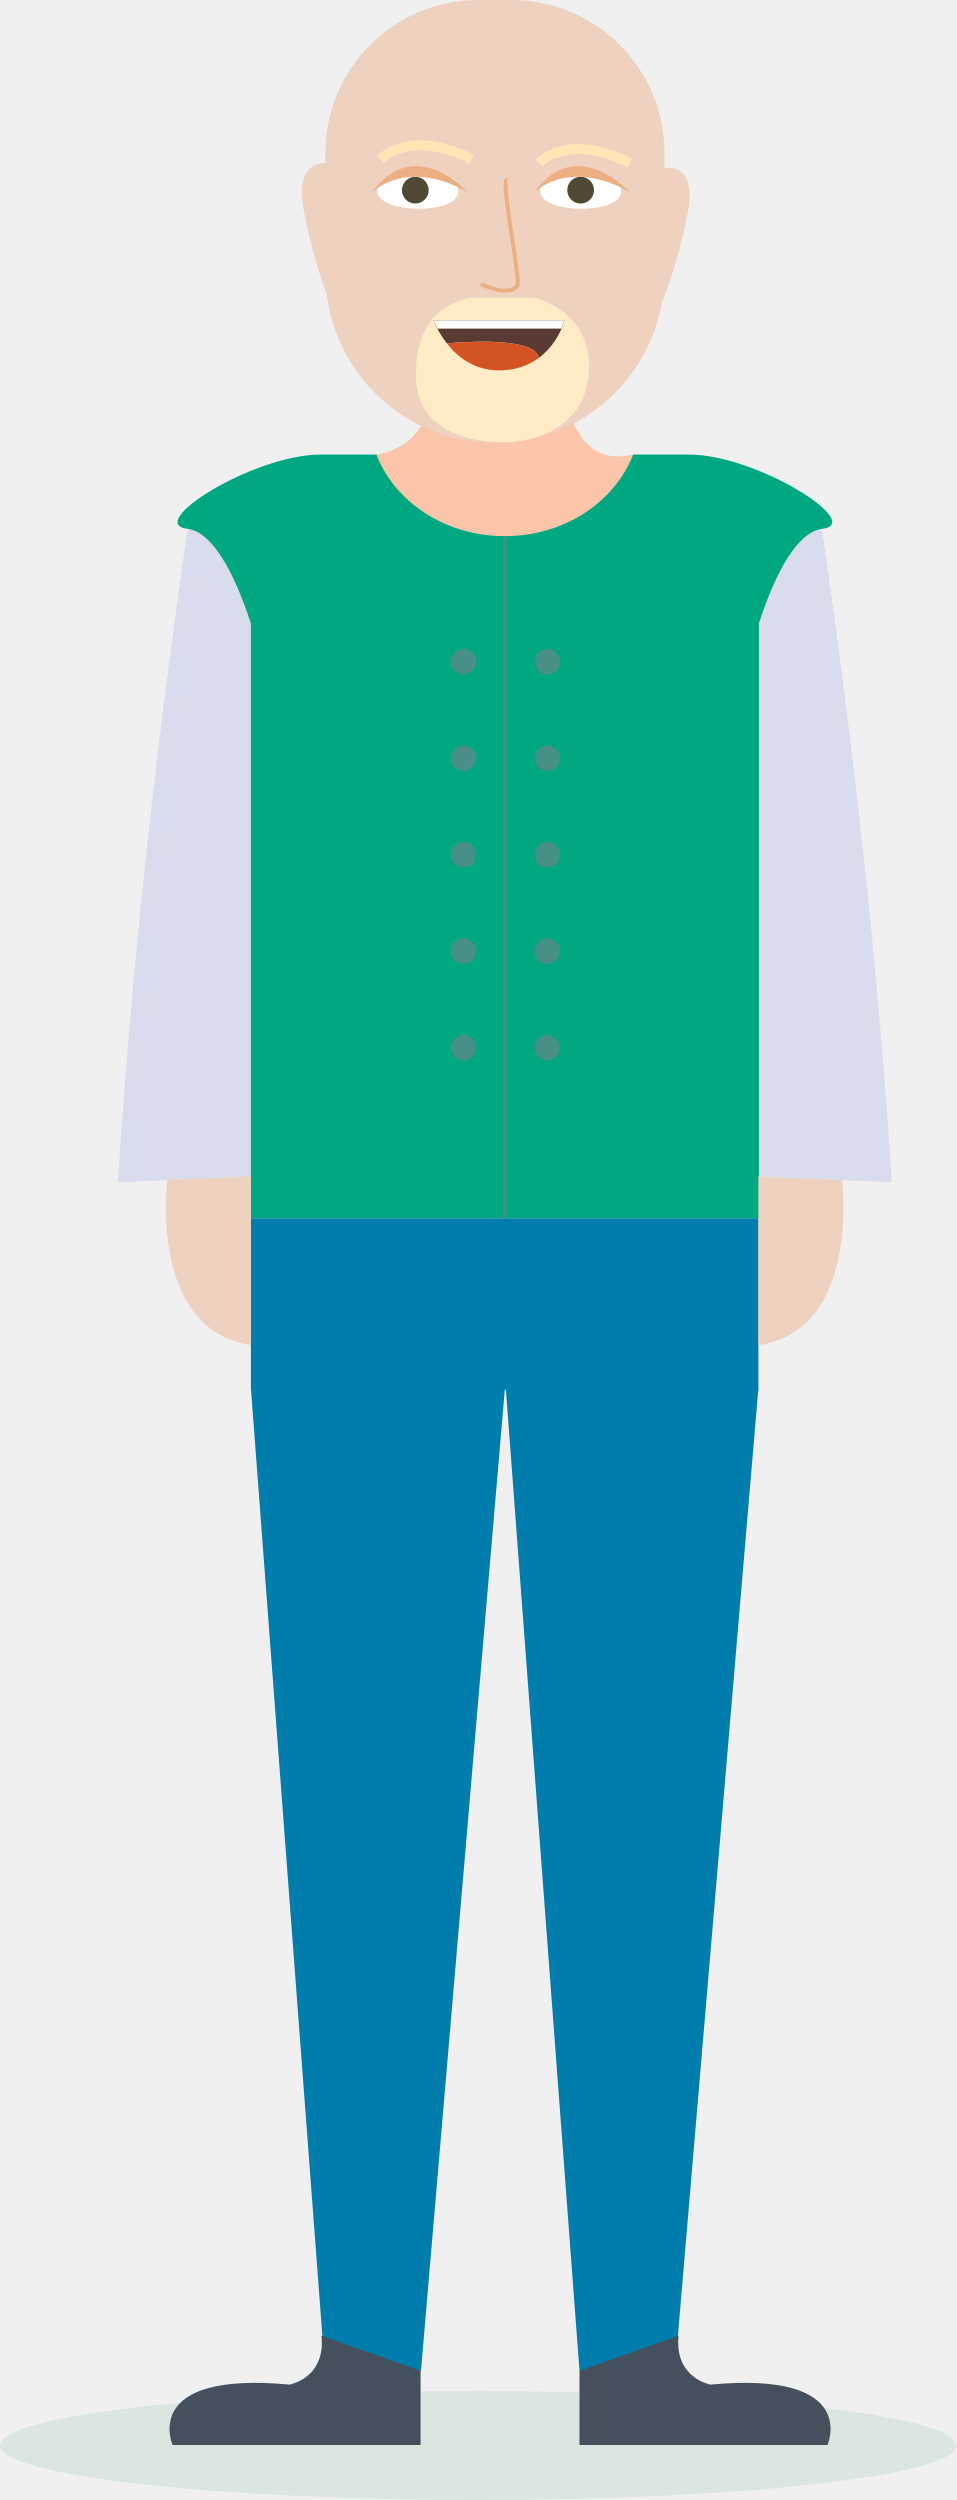
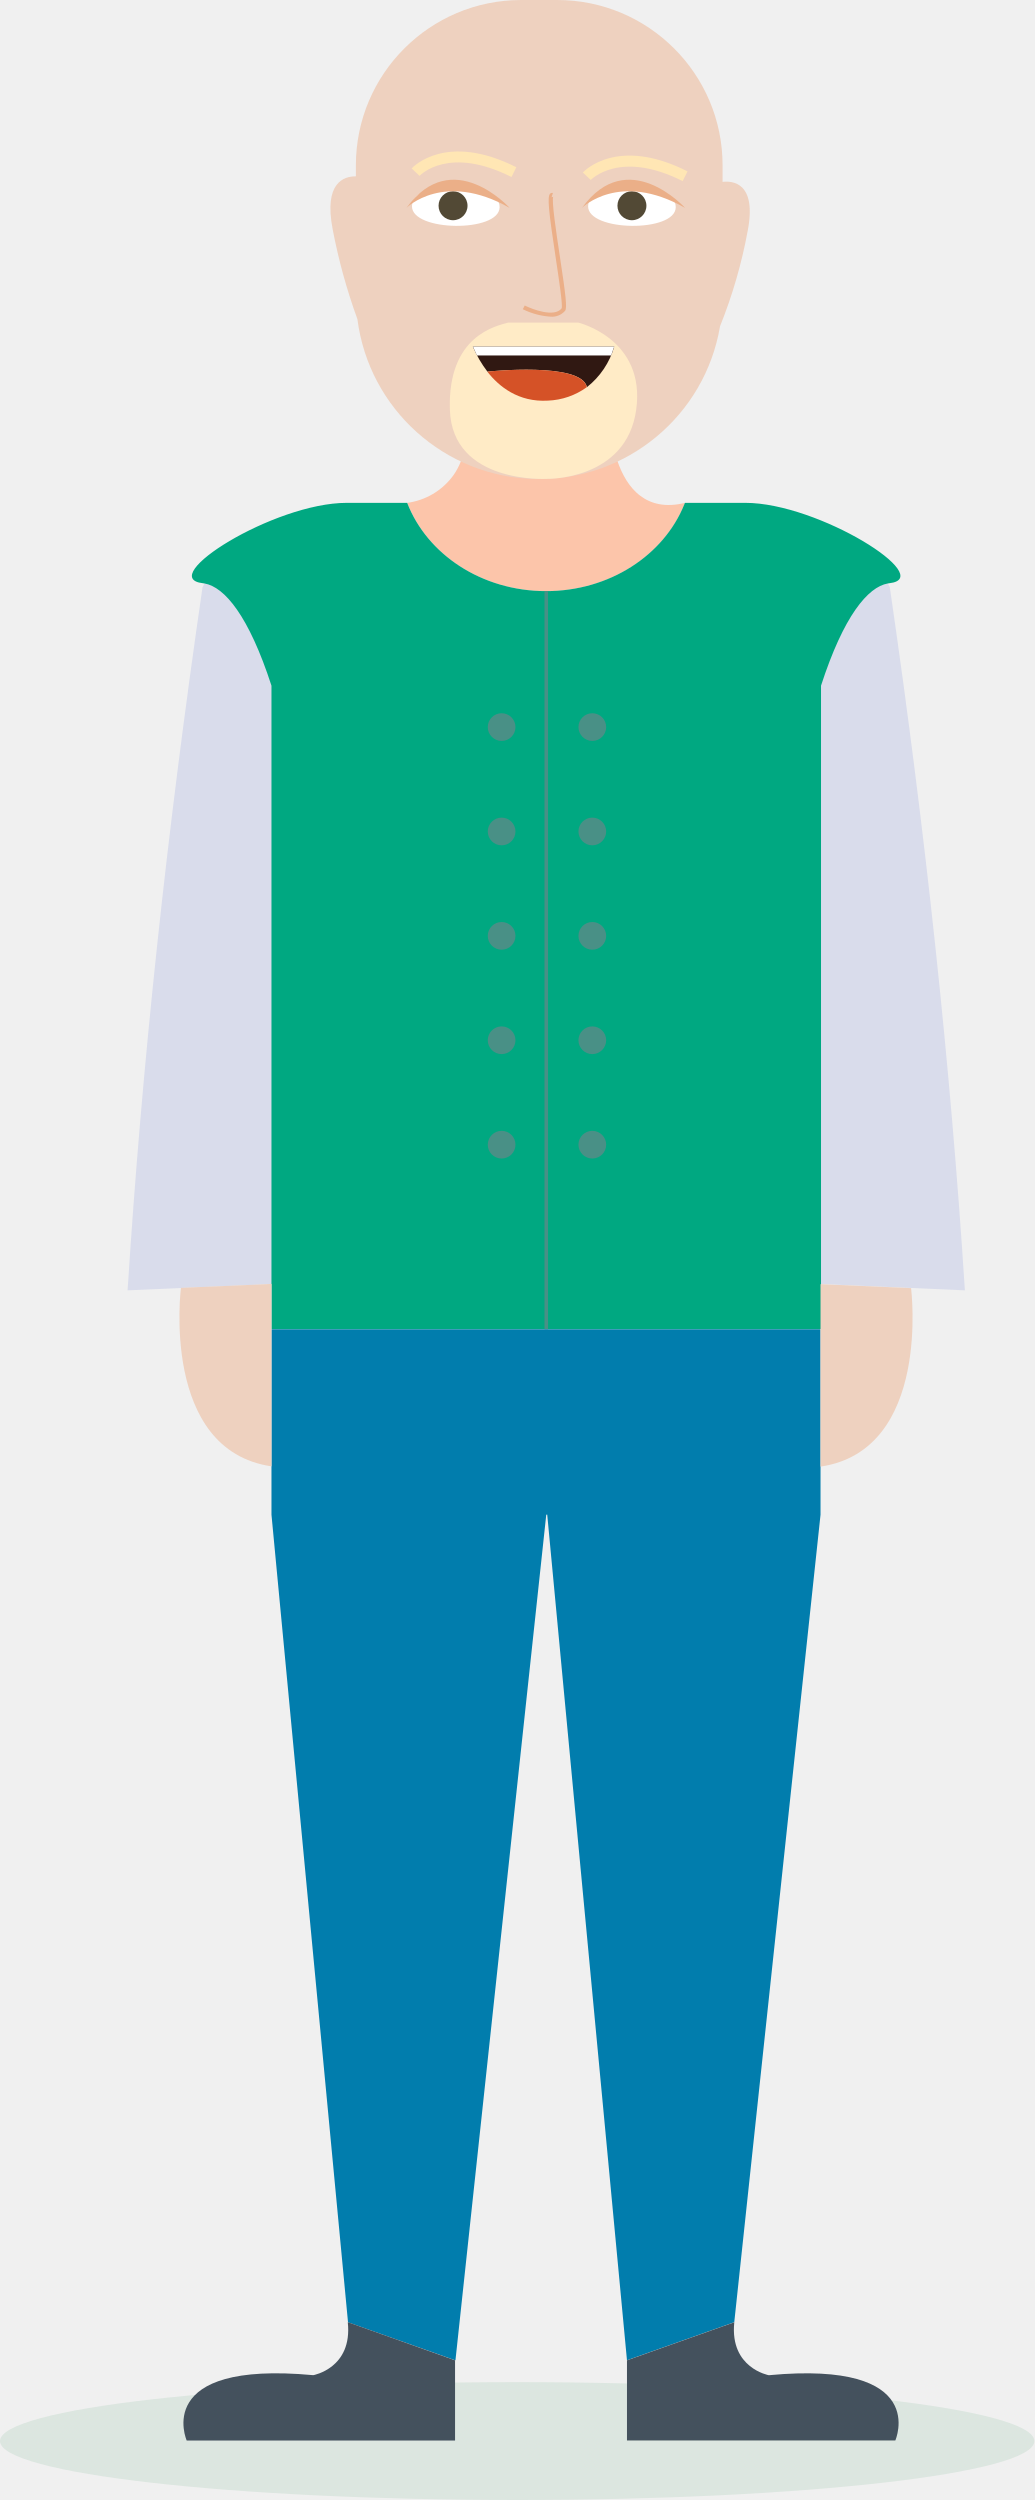
- <svg xmlns="http://www.w3.org/2000/svg" viewBox="0 0 277.84 726.53">
+ <svg xmlns="http://www.w3.org/2000/svg" viewBox="0 0 277.84 671.52">
  <defs>
-     <style>.cls-1{fill:#dce6e0;}.cls-2{fill:#fbc5aa;}.cls-3{fill:#d8dcec;}.cls-4,.cls-5{fill:#00a881;}.cls-5{stroke:#489086;stroke-width:0.95px;}.cls-13,.cls-14,.cls-5{stroke-miterlimit:10;}.cls-6{fill:#007dac;}.cls-13,.cls-14,.cls-7{fill:#eed1bf;}.cls-8{fill:#44515c;}.cls-9{fill:#489086;}.cls-10{fill:#fff;}.cls-11{fill:#514835;}.cls-12{fill:#ebaf82;}.cls-13{stroke:#ebaf82;stroke-width:1.15px;}.cls-14{stroke:#ffe6b4;stroke-width:2.89px;}.cls-15{fill:#ffebc6;}.cls-16{fill:#5a3b34;}.cls-17{fill:#d55225;}</style>
+     <style>.cls-1{fill:#fcc5aa;}.cls-2{fill:#dce6e0;}.cls-3{fill:#d9dceb;}.cls-4{fill:#eed1bf;}.cls-5{fill:#ffebc6;}.cls-6{fill:#fff;}.cls-7{fill:#524935;}.cls-8{fill:#ebaf88;}.cls-9{fill:#ffe6b4;}.cls-10{fill:#301812;}.cls-11{fill:#d55227;}.cls-12{fill:#00a881;}.cls-13{fill:none;stroke:#499086;stroke-miterlimit:10;stroke-width:0.95px;}.cls-14{fill:#017dad;}.cls-15{fill:#44515d;}.cls-16{fill:#499086;}</style>
  </defs>
  <g id="Layer_2" data-name="Layer 2">
-     <g id="Avatar">
-       <ellipse class="cls-1" cx="138.92" cy="710.69" rx="138.92" ry="15.83" />
-       <path class="cls-2" d="M109.27,132.1s15.63-1.17,16.35-20H164s1.58,24.55,19.88,20l-1.66,14.1-37.39,14.89-32.47-8.71-7.92-15.76Z" />
-       <path class="cls-3" d="M259.18,343.6l-48.77-2.13v-157s11.28-65,28.6-29.73Q253.41,253.5,259.18,343.6Z" />
-       <path class="cls-3" d="M34.27,343.6,83,341.47v-157s-11.28-65-28.6-29.73Q40,253.5,34.27,343.6Z" />
-       <path class="cls-4" d="M200.25,132.1H184c-5.33,13.79-20,23.71-37.3,23.71s-32-9.92-37.31-23.71H93.2c-19.65,0-51.49,20.13-38.64,21.59C60,154.3,66.68,162,72.92,181.2V354.06H220.53V181.2c6.24-19.25,12.94-26.9,18.36-27.51C251.74,152.23,219.9,132.1,200.25,132.1Z" />
-       <line class="cls-5" x1="146.73" y1="354.06" x2="146.73" y2="155.81" />
-       <rect class="cls-6" x="72.92" y="354.06" width="147.48" height="49.8" />
-       <polygon class="cls-6" points="146.73 403.5 122.34 688.99 94.45 688.99 72.92 403.5 146.73 403.5" />
-       <polygon class="cls-6" points="220.4 403.5 196.14 688.99 168.41 688.99 146.99 403.5 220.4 403.5" />
-       <path class="cls-7" d="M48.6,342.94s-5.53,43.56,24.32,47.93v-49Z" />
-       <path class="cls-7" d="M244.72,343s5.53,43.56-24.32,47.93v-49Z" />
-       <path class="cls-8" d="M168.41,689v21.54h72.08s9.51-21.59-34-17.55c0,0-10.59-1.88-9.28-14.22" />
-       <path class="cls-8" d="M122.23,689v21.54H50.15s-9.51-21.59,34-17.55c0,0,10.59-1.88,9.27-14.22" />
-       <circle class="cls-9" cx="159.1" cy="192.3" r="3.72" />
-       <circle class="cls-9" cx="134.74" cy="192.3" r="3.72" />
-       <circle class="cls-9" cx="159.1" cy="220.35" r="3.72" />
-       <circle class="cls-9" cx="134.74" cy="220.35" r="3.72" />
-       <circle class="cls-9" cx="159.1" cy="248.39" r="3.72" />
-       <circle class="cls-9" cx="134.74" cy="248.39" r="3.72" />
-       <circle class="cls-9" cx="159.1" cy="276.43" r="3.72" />
-       <circle class="cls-9" cx="134.74" cy="276.43" r="3.72" />
-       <circle class="cls-9" cx="159.1" cy="304.47" r="3.72" />
-       <circle class="cls-9" cx="134.74" cy="304.47" r="3.72" />
-       <path class="cls-7" d="M96.51,47.61s-11.5-3.22-8.15,14,8.15,27.87,8.15,27.87Z" />
-       <path class="cls-7" d="M139,0h9.66a44.43,44.43,0,0,1,44.43,44.43v35a49.26,49.26,0,0,1-49.26,49.26h0A49.26,49.26,0,0,1,94.59,79.41v-35A44.43,44.43,0,0,1,139,0Z" />
-       <path class="cls-10" d="M133.2,55.68c.09-7.57-23.45-7.86-23.54-.28C109.57,62.24,133.11,62.52,133.2,55.68Z" />
-       <path class="cls-10" d="M180.51,55.68c.09-7.57-23.45-7.86-23.54-.28C156.89,62.24,180.43,62.52,180.51,55.68Z" />
-       <circle class="cls-11" cx="120.69" cy="55.26" r="3.89" />
-       <circle class="cls-11" cx="168.74" cy="55.26" r="3.89" />
-       <path class="cls-12" d="M108.19,55.84s10-10.05,27.7,0C135.89,55.84,120.5,38.82,108.19,55.84Z" />
-       <path class="cls-12" d="M155.33,55.84s10-10.05,27.69,0C183,55.84,167.63,38.82,155.33,55.84Z" />
-       <path class="cls-13" d="M139.69,82.51s8,4,10.64.58c1.14-1.49-5-31.36-3-30.73" />
-       <path class="cls-14" d="M110.64,46.27s8.33-9.13,26.4,0" />
-       <path class="cls-14" d="M156.62,47.37s8.33-9.12,26.4,0" />
-       <path class="cls-7" d="M192.23,49s10.72-3,7.6,13.06-7.6,26-7.6,26Z" />
-       <path id="Brki2" class="cls-15" d="M155.39,86.5s18.2,4.36,15.57,23.41-24,18.57-24,18.57-25.42,1.47-26.06-18.57,12.58-22.49,15.67-23.41Z" />
-       <path class="cls-16" d="M164,93.1A20.56,20.56,0,0,1,156.62,104c-1.38-6.86-26.65-4.2-26.73-4.19A26.46,26.46,0,0,1,126,93.1Z" />
-       <path class="cls-17" d="M156.62,104h0a19,19,0,0,1-10.44,3.6c-7.92.47-13.15-3.77-16.29-7.79C130,99.81,155.24,97.15,156.62,104Z" />
-       <polygon class="cls-16" points="129.89 99.82 129.89 99.82 129.89 99.82 129.89 99.82" />
-       <polygon class="cls-10" points="126.03 93.1 127.11 95.49 163.16 95.49 163.97 93.1 126.03 93.1" />
+     <g id="Layer_1-2" data-name="Layer 1">
+       <path id="Vrat" class="cls-1" d="M184,135.07l-.21.53c-5.49,13.54-20,23.2-37.1,23.2-17.29,0-32-9.91-37.3-23.71h-.15a18.31,18.31,0,0,0,12.53-7.4,18,18,0,0,0,2-3.72,25.58,25.58,0,0,0,1.79-8.83H164a36.91,36.91,0,0,0,1.89,8.82c1.18,3.37,3.09,7,6.14,9.24C174.87,135.36,178.86,136.37,184,135.07Z" />
+       <ellipse class="cls-2" cx="138.92" cy="655.69" rx="138.92" ry="15.83" />
+       <path class="cls-3" d="M259.18,346.6l-48.77-2.13v-157s11.28-65,28.6-29.73Q253.41,256.48,259.18,346.6Z" />
+       <path id="Koza" class="cls-4" d="M200.83,62.06a133.55,133.55,0,0,1-7.42,25.57A49.25,49.25,0,0,1,96,85.72,155.45,155.45,0,0,1,89.36,61.6c-2.46-12.67,3.11-14.27,6.23-14.23V44.43A44.43,44.43,0,0,1,140,0h9.66a44.43,44.43,0,0,1,44.43,44.43v4.42C196.6,48.55,203.39,48.86,200.83,62.06Z" />
+       <path id="Brki" class="cls-5" d="M155.32,86.65s18.2,4.35,15.57,23.4-24,18.57-24,18.57-25.42,1.47-26.05-18.57,12.57-22.49,15.66-23.4Z" />
+       <path class="cls-6" d="M134.2,55.68c.09-7.58-23.45-7.86-23.54-.29C110.57,62.23,134.11,62.52,134.2,55.68Z" />
+       <path class="cls-6" d="M181.51,55.68c.09-7.58-23.45-7.86-23.54-.29C157.89,62.23,181.43,62.52,181.51,55.68Z" />
+       <circle class="cls-7" cx="121.69" cy="55.26" r="3.89" />
+       <circle class="cls-7" cx="169.74" cy="55.26" r="3.89" />
+       <path id="Oci" class="cls-8" d="M109.19,55.84s10-10.05,27.7,0C136.89,55.84,121.5,38.82,109.19,55.84Z" />
+       <path id="Oci-2" data-name="Oci" class="cls-8" d="M156.33,55.84s10-10.05,27.69,0C184,55.84,168.63,38.82,156.33,55.84Z" />
+       <path class="cls-4" d="M148.34,52.35l-.4,1.56C147.92,52.84,148,52.26,148.34,52.35Z" />
+       <path id="Nos" class="cls-8" d="M147.87,85.06a19.66,19.66,0,0,1-7.44-2l.52-1c2.11,1.06,8,3.28,9.92.75.32-.84-.77-8-1.64-13.82-1.86-12.29-2.3-16.23-1.43-17a.74.74,0,0,1,.71-.15l-.34,1.11a.42.42,0,0,0,.44-.16c-.5,1,.8,9.68,1.76,16,1.62,10.7,2,13.92,1.42,14.69A4.65,4.65,0,0,1,147.87,85.06Z" />
+       <g id="Obrve">
+         <path class="cls-9" d="M137.39,47.55c-16.77-8.46-24.37-.65-24.69-.31l-2.12-2c.37-.41,9.28-9.82,28.11-.32Z" />
+       </g>
+       <g id="Obrve-2" data-name="Obrve">
+         <g id="Obrve-3" data-name="Obrve">
+           <path id="Obrve-4" data-name="Obrve" class="cls-9" d="M183.37,48.65c-16.9-8.52-24.6-.39-24.68-.31l-2.13-2c.37-.4,9.28-9.82,28.11-.31Z" />
+         </g>
+       </g>
+       <path class="cls-10" d="M165,93.1a21.64,21.64,0,0,1-7.35,10.9c-1.38-6.86-26.65-4.19-26.73-4.18A31.85,31.85,0,0,1,127,93.1Z" />
+       <path class="cls-11" d="M157.62,104h0a19,19,0,0,1-10.44,3.61c-7.92.47-13.15-3.77-16.29-7.79C131,99.81,156.24,97.14,157.62,104Z" />
+       <polygon class="cls-10" points="130.89 99.82 130.89 99.82 130.89 99.82 130.89 99.82" />
+       <polygon class="cls-6" points="127.03 93.1 128.11 95.48 164.16 95.48 164.97 93.1 127.03 93.1" />
+       <path class="cls-3" d="M34.27,346.6,83,344.47v-157s-11.28-65-28.6-29.73Q40,256.48,34.27,346.6Z" />
+       <path id="Pulover" class="cls-12" d="M238.89,156.66l-.41.06c-5.35.94-11.87,8.69-17.95,27.46V357H72.92V184.18c-6.09-18.77-12.6-26.52-18-27.46l-.41-.06c-12.85-1.45,19-21.59,38.64-21.59h16.22c5.33,13.8,20,23.71,37.3,23.71,17.08,0,31.61-9.66,37.1-23.2.08-.17.14-.34.21-.51h16.22C219.9,135.07,251.74,155.21,238.89,156.66Z" />
+       <line id="Zadrga" class="cls-13" x1="146.73" y1="357.05" x2="146.73" y2="158.8" />
+       <polygon id="Hlace" class="cls-14" points="220.4 357.05 220.4 406.86 197.23 623.76 168.41 633.98 146.99 406.86 146.73 406.86 122.34 633.98 122.23 633.98 93.48 623.79 72.92 406.86 72.92 357.05 220.4 357.05" />
+       <path id="Koza-2" data-name="Koza" class="cls-4" d="M48.6,345.93s-5.53,43.56,24.32,47.94v-49Z" />
+       <path id="Koza-3" data-name="Koza" class="cls-4" d="M244.72,346s5.53,43.56-24.32,47.94v-49Z" />
+       <path class="cls-15" d="M240.49,655.53H168.41V634l28.82-10.22s0,0,0,.08C196,636.11,206.51,638,206.51,638,250,633.93,240.49,655.53,240.49,655.53Z" />
+       <path class="cls-15" d="M122.23,634v21.55H50.15s-9.51-21.6,34-17.56c0,0,10.59-1.87,9.27-14.21l.08,0Z" />
+       <circle id="Gumb" class="cls-16" cx="159.1" cy="195.3" r="3.72" />
+       <circle id="Gumb-2" data-name="Gumb" class="cls-16" cx="134.74" cy="195.3" r="3.72" />
+       <circle id="Gumb-3" data-name="Gumb" class="cls-16" cx="159.1" cy="223.34" r="3.72" />
+       <circle id="Gumb-4" data-name="Gumb" class="cls-16" cx="134.74" cy="223.34" r="3.72" />
+       <circle id="Gumb-5" data-name="Gumb" class="cls-16" cx="159.1" cy="251.38" r="3.72" />
+       <circle id="Gumb-6" data-name="Gumb" class="cls-16" cx="134.74" cy="251.38" r="3.72" />
+       <circle id="Gumb-7" data-name="Gumb" class="cls-16" cx="159.1" cy="279.42" r="3.72" />
+       <circle id="Gumb-8" data-name="Gumb" class="cls-16" cx="134.74" cy="279.42" r="3.72" />
+       <circle id="Gumb-9" data-name="Gumb" class="cls-16" cx="159.1" cy="307.47" r="3.72" />
+       <circle id="Gumb-10" data-name="Gumb" class="cls-16" cx="134.74" cy="307.47" r="3.72" />
    </g>
  </g>
</svg>
